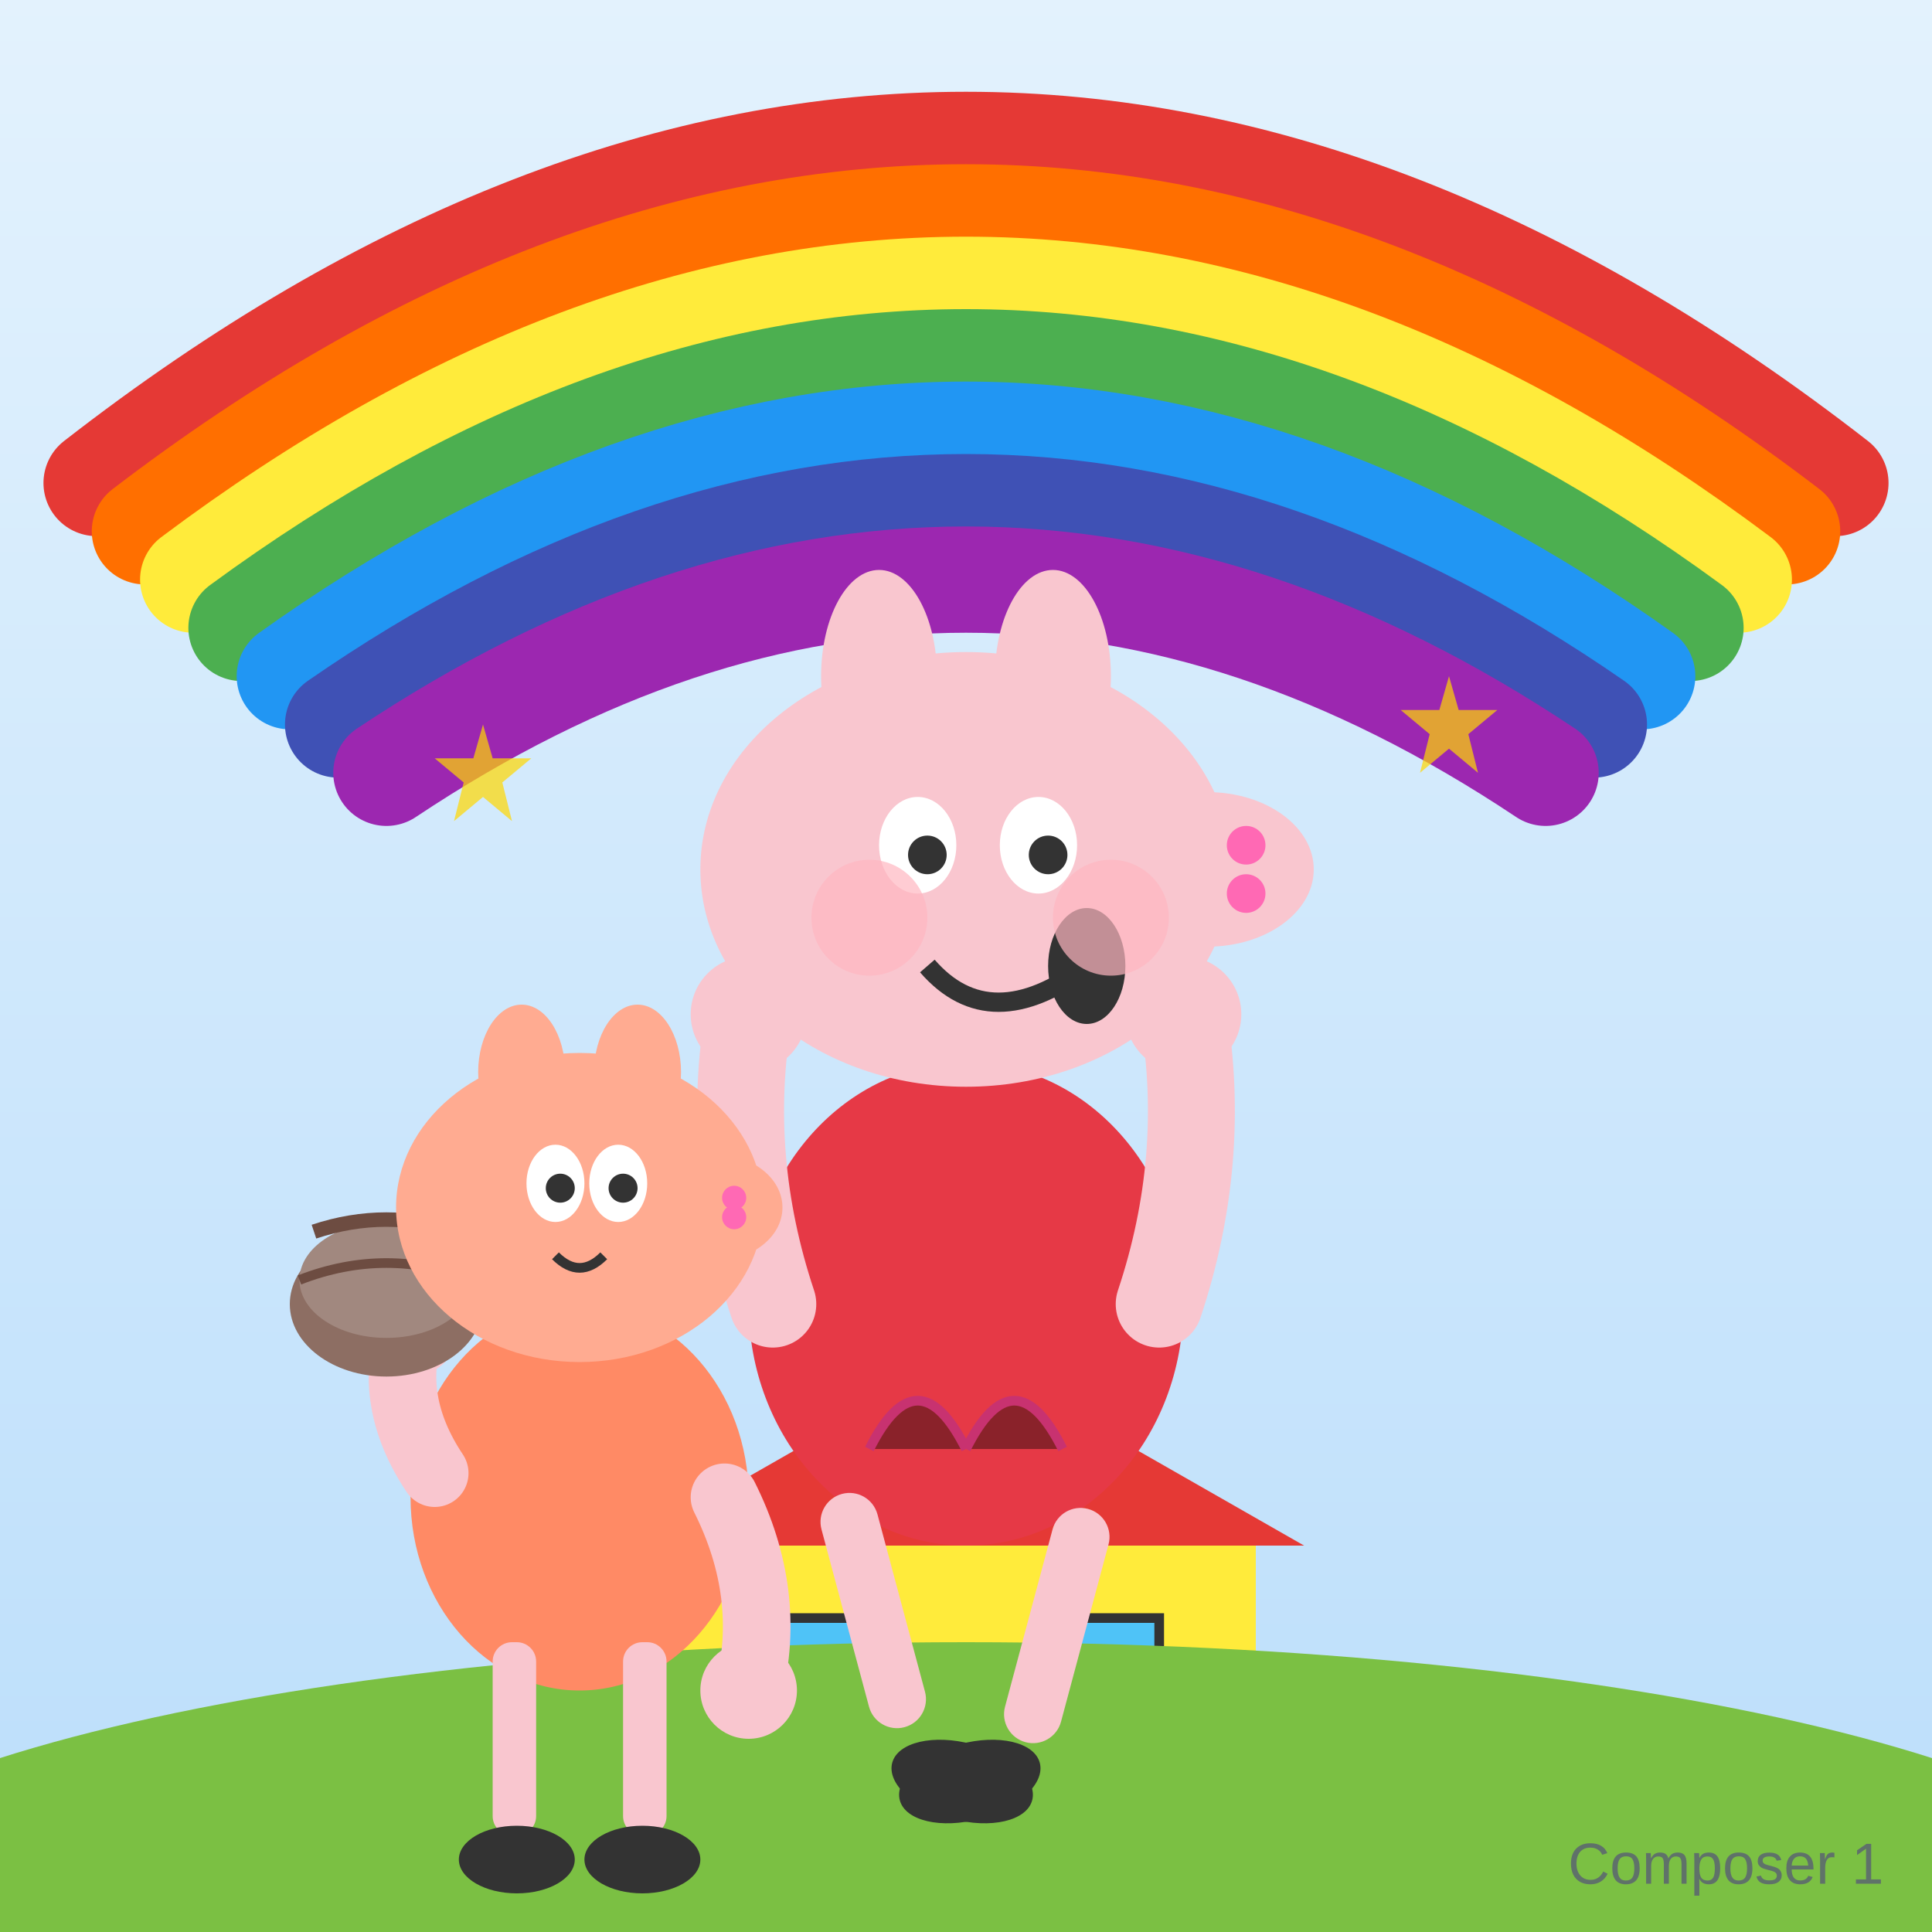
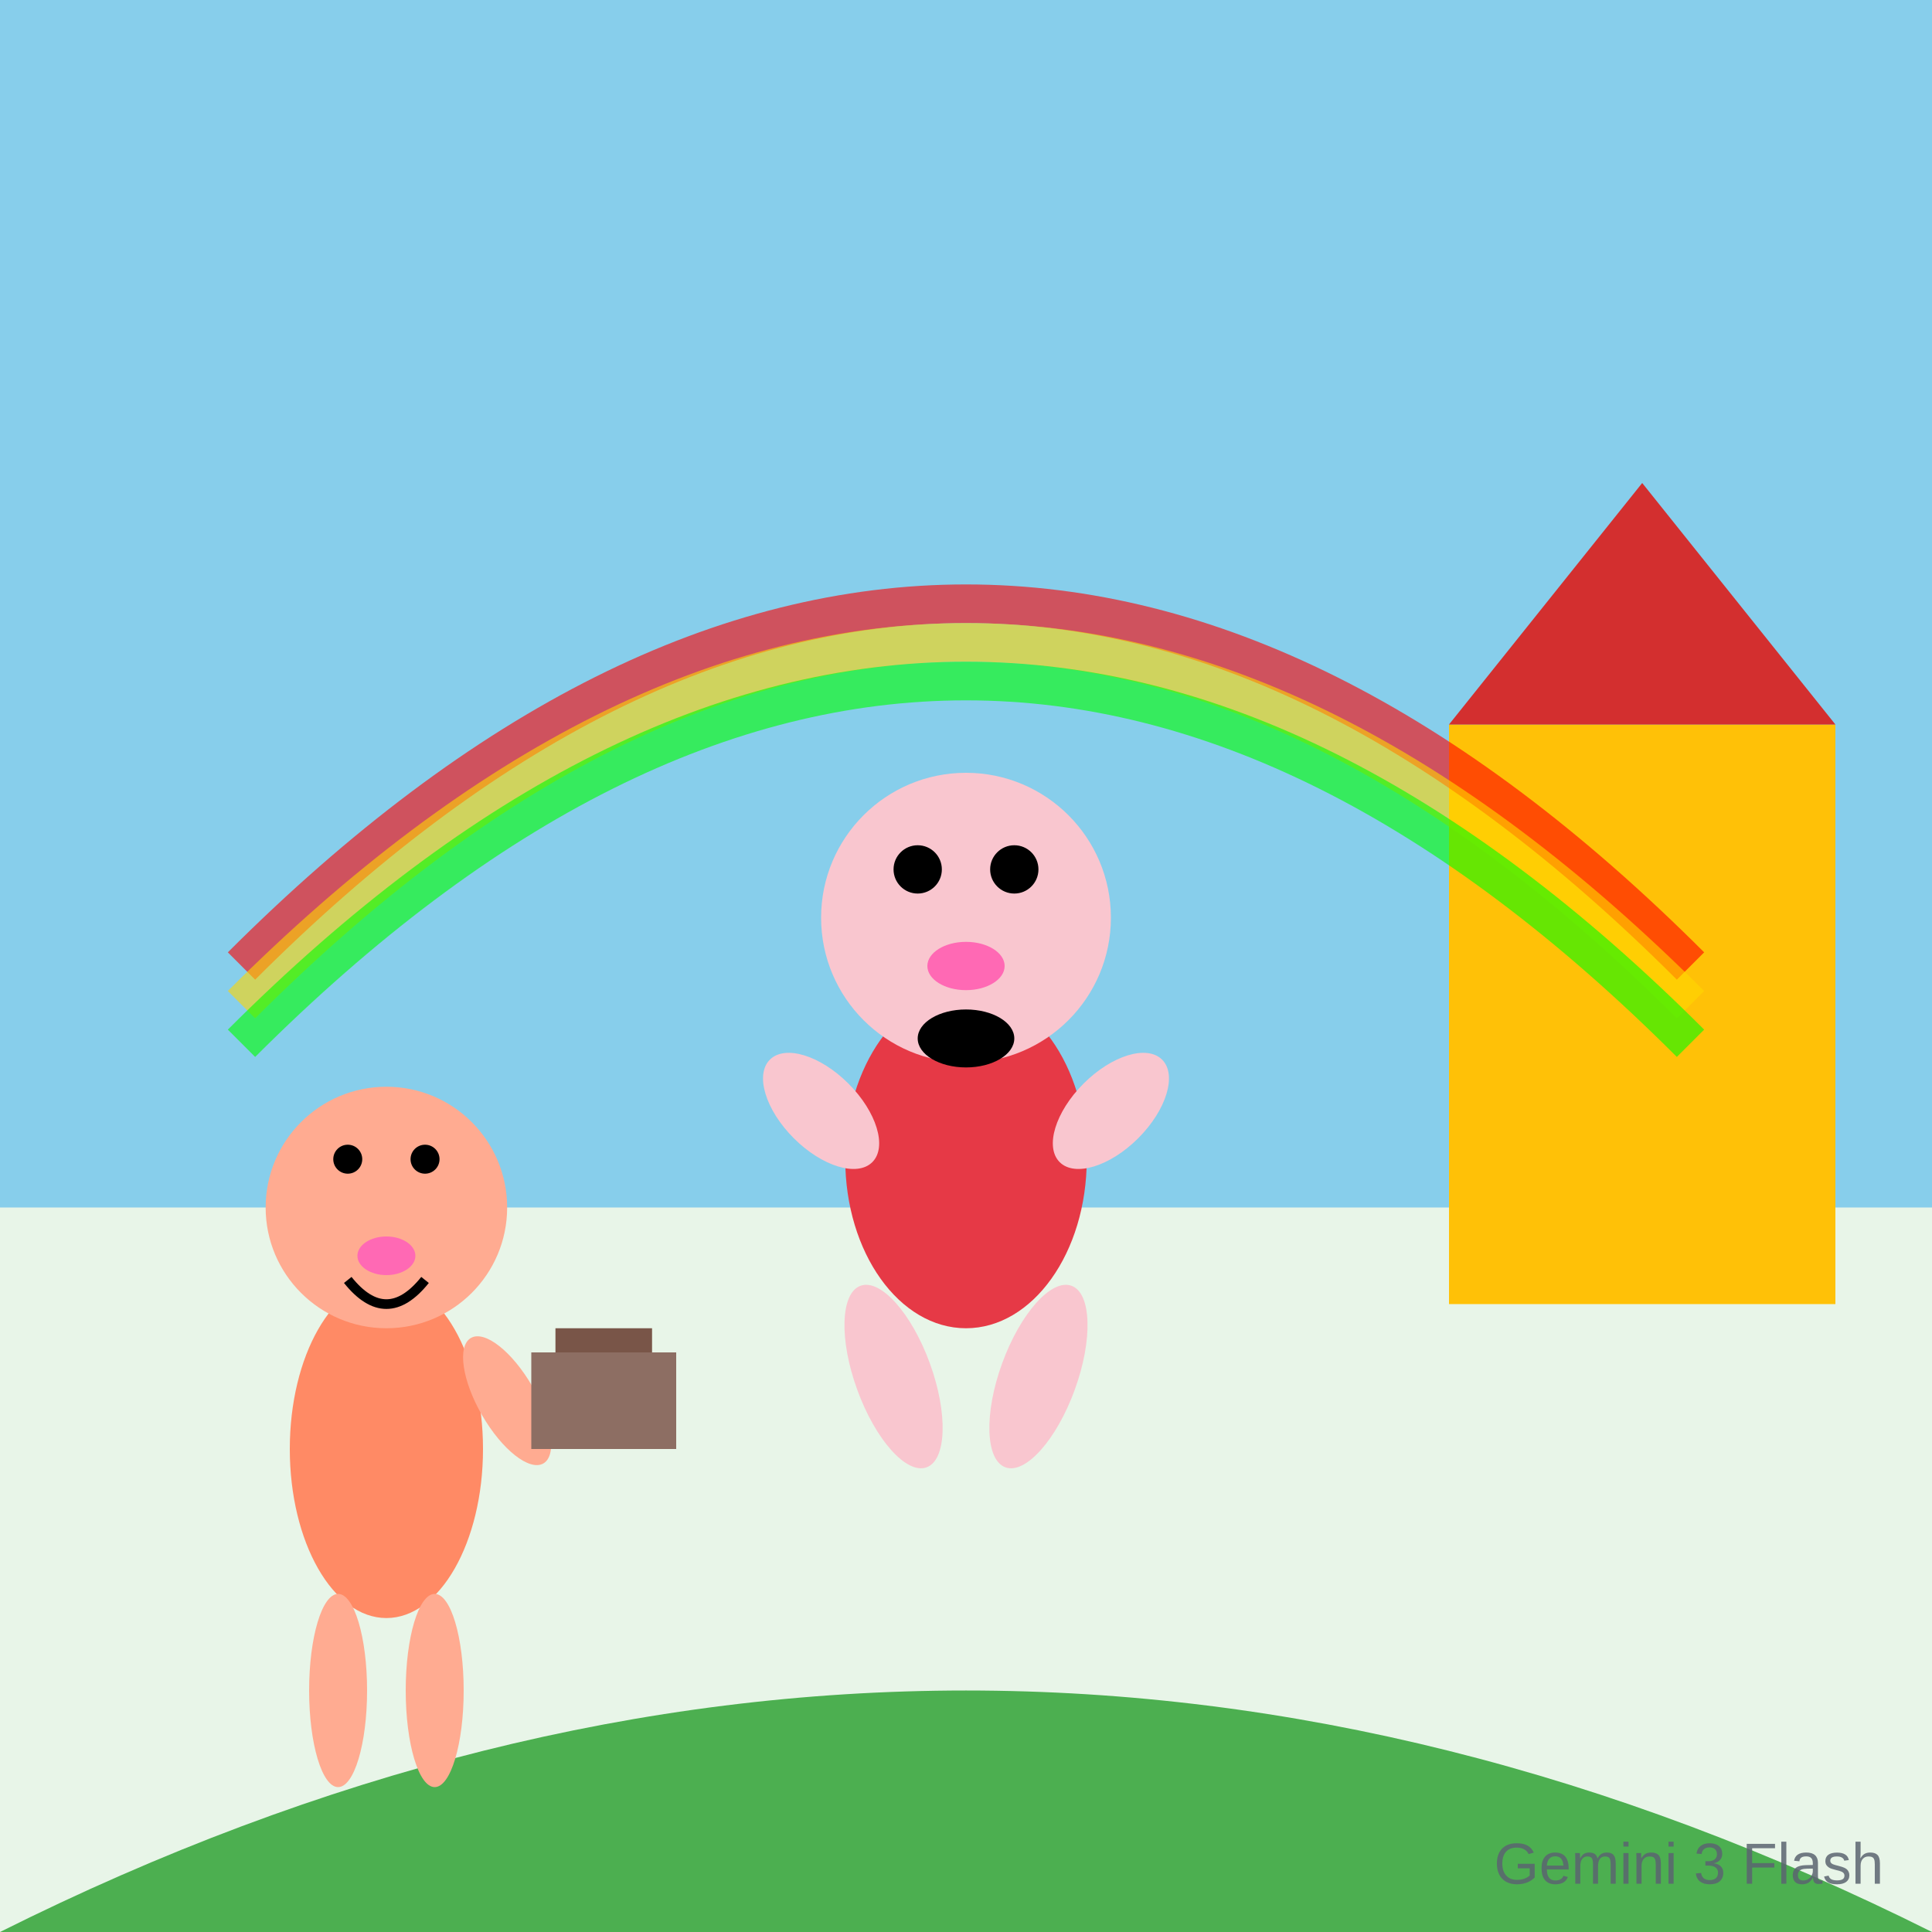
- <svg xmlns="http://www.w3.org/2000/svg" viewBox="0 0 400 400" width="400" height="400">
-   <defs>
-     <linearGradient id="hillBg" x1="0%" y1="0%" x2="0%" y2="100%">
-       <stop offset="0%" stop-color="#E3F2FD" />
-       <stop offset="100%" stop-color="#BBDEFB" />
-     </linearGradient>
-     <radialGradient id="rainbowGrad2" cx="50%" cy="0%" r="100%">
-       <stop offset="0%" stop-color="#E53935" stop-opacity="0.9" />
-       <stop offset="14%" stop-color="#FF6F00" stop-opacity="0.9" />
-       <stop offset="28%" stop-color="#FFEB3B" stop-opacity="0.9" />
-       <stop offset="42%" stop-color="#4CAF50" stop-opacity="0.9" />
-       <stop offset="57%" stop-color="#2196F3" stop-opacity="0.9" />
-       <stop offset="71%" stop-color="#3F51B5" stop-opacity="0.9" />
-       <stop offset="85%" stop-color="#9C27B0" stop-opacity="0.9" />
-     </radialGradient>
-   </defs>
-   <rect width="400" height="400" fill="url(#hillBg)" />
-   <g transform="translate(200, 100)">
-     <path d="M -180 0 Q 0 -140 180 0" stroke="#E53935" stroke-width="22" fill="none" stroke-linecap="round" />
-     <path d="M -170 10 Q 0 -120 170 10" stroke="#FF6F00" stroke-width="22" fill="none" stroke-linecap="round" />
-     <path d="M -160 20 Q 0 -100 160 20" stroke="#FFEB3B" stroke-width="22" fill="none" stroke-linecap="round" />
-     <path d="M -150 30 Q 0 -80 150 30" stroke="#4CAF50" stroke-width="22" fill="none" stroke-linecap="round" />
-     <path d="M -140 40 Q 0 -60 140 40" stroke="#2196F3" stroke-width="22" fill="none" stroke-linecap="round" />
-     <path d="M -130 50 Q 0 -40 130 50" stroke="#3F51B5" stroke-width="22" fill="none" stroke-linecap="round" />
-     <path d="M -120 60 Q 0 -20 120 60" stroke="#9C27B0" stroke-width="22" fill="none" stroke-linecap="round" />
-   </g>
-   <g transform="translate(200, 320)">
-     <rect x="-60" y="0" width="120" height="80" fill="#FFEB3B" />
-     <path d="M -70 0 L 0 -40 L 70 0 Z" fill="#E53935" />
-     <rect x="-15" y="40" width="30" height="40" fill="#8D6E63" />
-     <circle cx="0" cy="60" r="3" fill="#FFD54F" />
-     <rect x="-40" y="15" width="25" height="25" fill="#4FC3F7" stroke="#333" stroke-width="2" />
-     <rect x="15" y="15" width="25" height="25" fill="#4FC3F7" stroke="#333" stroke-width="2" />
-   </g>
-   <ellipse cx="200" cy="400" rx="250" ry="60" fill="#7BC043" />
-   <g transform="translate(200, 250)">
-     <ellipse cx="0" cy="40" rx="45" ry="50" fill="#E63946" transform="translate(0, -20)" />
-     <rect x="-25" y="60" width="12" height="50" rx="6" fill="#F9C6CF" transform="rotate(-15 -25 85)" />
-     <rect x="13" y="60" width="12" height="50" rx="6" fill="#F9C6CF" transform="rotate(15 13 85)" />
-     <ellipse cx="-30" cy="115" rx="15" ry="8" fill="#333" transform="rotate(-15)" />
-     <ellipse cx="30" cy="115" rx="15" ry="8" fill="#333" transform="rotate(15)" />
-     <path d="M -40 20 Q -50 -10 -45 -40" stroke="#F9C6CF" stroke-width="18" stroke-linecap="round" fill="none" />
-     <circle cx="-45" cy="-40" r="12" fill="#F9C6CF" />
-     <path d="M 40 20 Q 50 -10 45 -40" stroke="#F9C6CF" stroke-width="18" stroke-linecap="round" fill="none" />
-     <circle cx="45" cy="-40" r="12" fill="#F9C6CF" />
-     <ellipse cx="0" cy="-70" rx="55" ry="45" fill="#F9C6CF" />
-     <ellipse cx="50" cy="-70" rx="22" ry="16" fill="#F9C6CF" />
-     <circle cx="58" cy="-75" r="4" fill="#FF69B4" />
-     <circle cx="58" cy="-65" r="4" fill="#FF69B4" />
-     <ellipse cx="-18" cy="-110" rx="12" ry="22" fill="#F9C6CF" />
-     <ellipse cx="18" cy="-110" rx="12" ry="22" fill="#F9C6CF" />
-     <ellipse cx="-10" cy="-75" rx="8" ry="10" fill="white" />
-     <ellipse cx="15" cy="-75" rx="8" ry="10" fill="white" />
-     <circle cx="-8" cy="-73" r="4" fill="#333" />
-     <circle cx="17" cy="-73" r="4" fill="#333" />
-     <ellipse cx="25" cy="-50" rx="8" ry="12" fill="#333" />
-     <path d="M -8 -50 Q 5 -35 25 -50" stroke="#333" stroke-width="4" fill="none" />
-     <circle cx="-20" cy="-60" r="12" fill="#FFB6C1" opacity="0.7" />
-     <circle cx="30" cy="-60" r="12" fill="#FFB6C1" opacity="0.7" />
-   </g>
-   <g transform="translate(120, 280)">
-     <ellipse cx="0" cy="30" rx="35" ry="40" fill="#FF8A65" />
-     <rect x="-18" y="60" width="9" height="40" rx="4" fill="#F9C6CF" />
-     <rect x="9" y="60" width="9" height="40" rx="4" fill="#F9C6CF" />
-     <ellipse cx="-13" cy="105" rx="12" ry="7" fill="#333" />
-     <ellipse cx="13" cy="105" rx="12" ry="7" fill="#333" />
-     <path d="M -30 25 Q -40 10 -35 -5" stroke="#F9C6CF" stroke-width="14" stroke-linecap="round" fill="none" />
-     <circle cx="-35" cy="-5" r="10" fill="#F9C6CF" />
-     <path d="M 30 30 Q 40 50 35 70" stroke="#F9C6CF" stroke-width="14" stroke-linecap="round" fill="none" />
-     <circle cx="35" cy="70" r="10" fill="#F9C6CF" />
-     <g transform="translate(-40, -10)">
-       <ellipse cx="0" cy="0" rx="20" ry="15" fill="#8D6E63" />
-       <ellipse cx="0" cy="-5" rx="18" ry="12" fill="#A1887F" />
-       <path d="M -18 -5 Q 0 -12 18 -5" stroke="#6D4C41" stroke-width="2" fill="none" />
-       <path d="M -15 -15 Q 0 -20 15 -15" stroke="#6D4C41" stroke-width="3" fill="none" />
-     </g>
-     <ellipse cx="0" cy="-30" rx="38" ry="32" fill="#FFAB91" />
-     <ellipse cx="28" cy="-30" rx="14" ry="11" fill="#FFAB91" />
-     <circle cx="32" cy="-32" r="2.5" fill="#FF69B4" />
-     <circle cx="32" cy="-28" r="2.5" fill="#FF69B4" />
-     <ellipse cx="-12" cy="-58" rx="9" ry="14" fill="#FFAB91" />
-     <ellipse cx="12" cy="-58" rx="9" ry="14" fill="#FFAB91" />
-     <ellipse cx="-5" cy="-35" rx="6" ry="8" fill="white" />
-     <ellipse cx="8" cy="-35" rx="6" ry="8" fill="white" />
-     <circle cx="-4" cy="-34" r="3" fill="#333" />
-     <circle cx="9" cy="-34" r="3" fill="#333" />
-     <path d="M -5 -20 Q 0 -15 5 -20" stroke="#333" stroke-width="2" fill="none" />
-   </g>
-   <g stroke="#9C27B0" stroke-width="2" opacity="0.4">
-     <path d="M 200 300 Q 190 280 180 300" />
-     <path d="M 200 300 Q 210 280 220 300" />
-   </g>
-   <g fill="#FFD700" opacity="0.7">
-     <polygon points="100,150 102,157 110,157 104,162 106,170 100,165 94,170 96,162 90,157 98,157" />
-     <polygon points="300,140 302,147 310,147 304,152 306,160 300,155 294,160 296,152 290,147 298,147" />
-   </g>
-   <text x="390" y="390" text-anchor="end" font-family="Arial, sans-serif" font-size="12" fill="#5B6470" opacity="0.85">Composer 1</text>
+ <svg xmlns="http://www.w3.org/2000/svg" viewBox="0 0 400 400">
+   <rect width="400" height="400" fill="#E8F5E8" />
+   <rect width="400" height="250" fill="#87CEEB" />
+   <path d="M0 400 Q200 300 400 400" fill="#4CAF50" />
+   <rect x="300" y="150" width="80" height="120" fill="#FFC107" />
+   <polygon points="300,150 340,100 380,150" fill="#D32F2F" />
+   <path d="M50 200 Q200 50 350 200" stroke="#FF0000" stroke-width="8" fill="none" opacity="0.6" />
+   <path d="M50 208 Q200 58 350 208" stroke="#FFD700" stroke-width="8" fill="none" opacity="0.6" />
+   <path d="M50 216 Q200 66 350 216" stroke="#00FF00" stroke-width="8" fill="none" opacity="0.6" />
+   <ellipse cx="80" cy="300" rx="20" ry="35" fill="#FF8A65" />
+   <circle cx="80" cy="250" r="25" fill="#FFAB91" />
+   <ellipse cx="80" cy="260" rx="6" ry="4" fill="#FF69B4" />
+   <circle cx="72" cy="240" r="3" fill="#000" />
+   <circle cx="88" cy="240" r="3" fill="#000" />
+   <path d="M72 265 Q80 275 88 265" stroke="#000" stroke-width="2" fill="none" />
+   <ellipse cx="105" cy="290" rx="6" ry="15" fill="#FFAB91" transform="rotate(-30 105 290)" />
+   <rect x="110" y="280" width="30" height="20" fill="#8D6E63" />
+   <rect x="115" y="275" width="20" height="5" fill="#795548" />
+   <ellipse cx="70" cy="350" rx="6" ry="20" fill="#FFAB91" />
+   <ellipse cx="90" cy="350" rx="6" ry="20" fill="#FFAB91" />
+   <ellipse cx="200" cy="240" rx="25" ry="35" fill="#E63946" />
+   <circle cx="200" cy="190" r="30" fill="#F9C6CF" />
+   <ellipse cx="200" cy="200" rx="8" ry="5" fill="#FF69B4" />
+   <circle cx="190" cy="180" r="5" fill="#000" />
+   <circle cx="210" cy="180" r="5" fill="#000" />
+   <ellipse cx="200" cy="215" rx="10" ry="6" fill="#000" />
+   <ellipse cx="170" cy="230" rx="8" ry="15" fill="#F9C6CF" transform="rotate(-45 170 230)" />
+   <ellipse cx="230" cy="230" rx="8" ry="15" fill="#F9C6CF" transform="rotate(45 230 230)" />
+   <ellipse cx="185" cy="285" rx="8" ry="20" fill="#F9C6CF" transform="rotate(-20 185 285)" />
+   <ellipse cx="215" cy="285" rx="8" ry="20" fill="#F9C6CF" transform="rotate(20 215 285)" />
+   <text x="390" y="390" text-anchor="end" font-family="Arial, sans-serif" font-size="12" fill="#5B6470" opacity="0.85">Gemini 3 Flash</text>
</svg>
